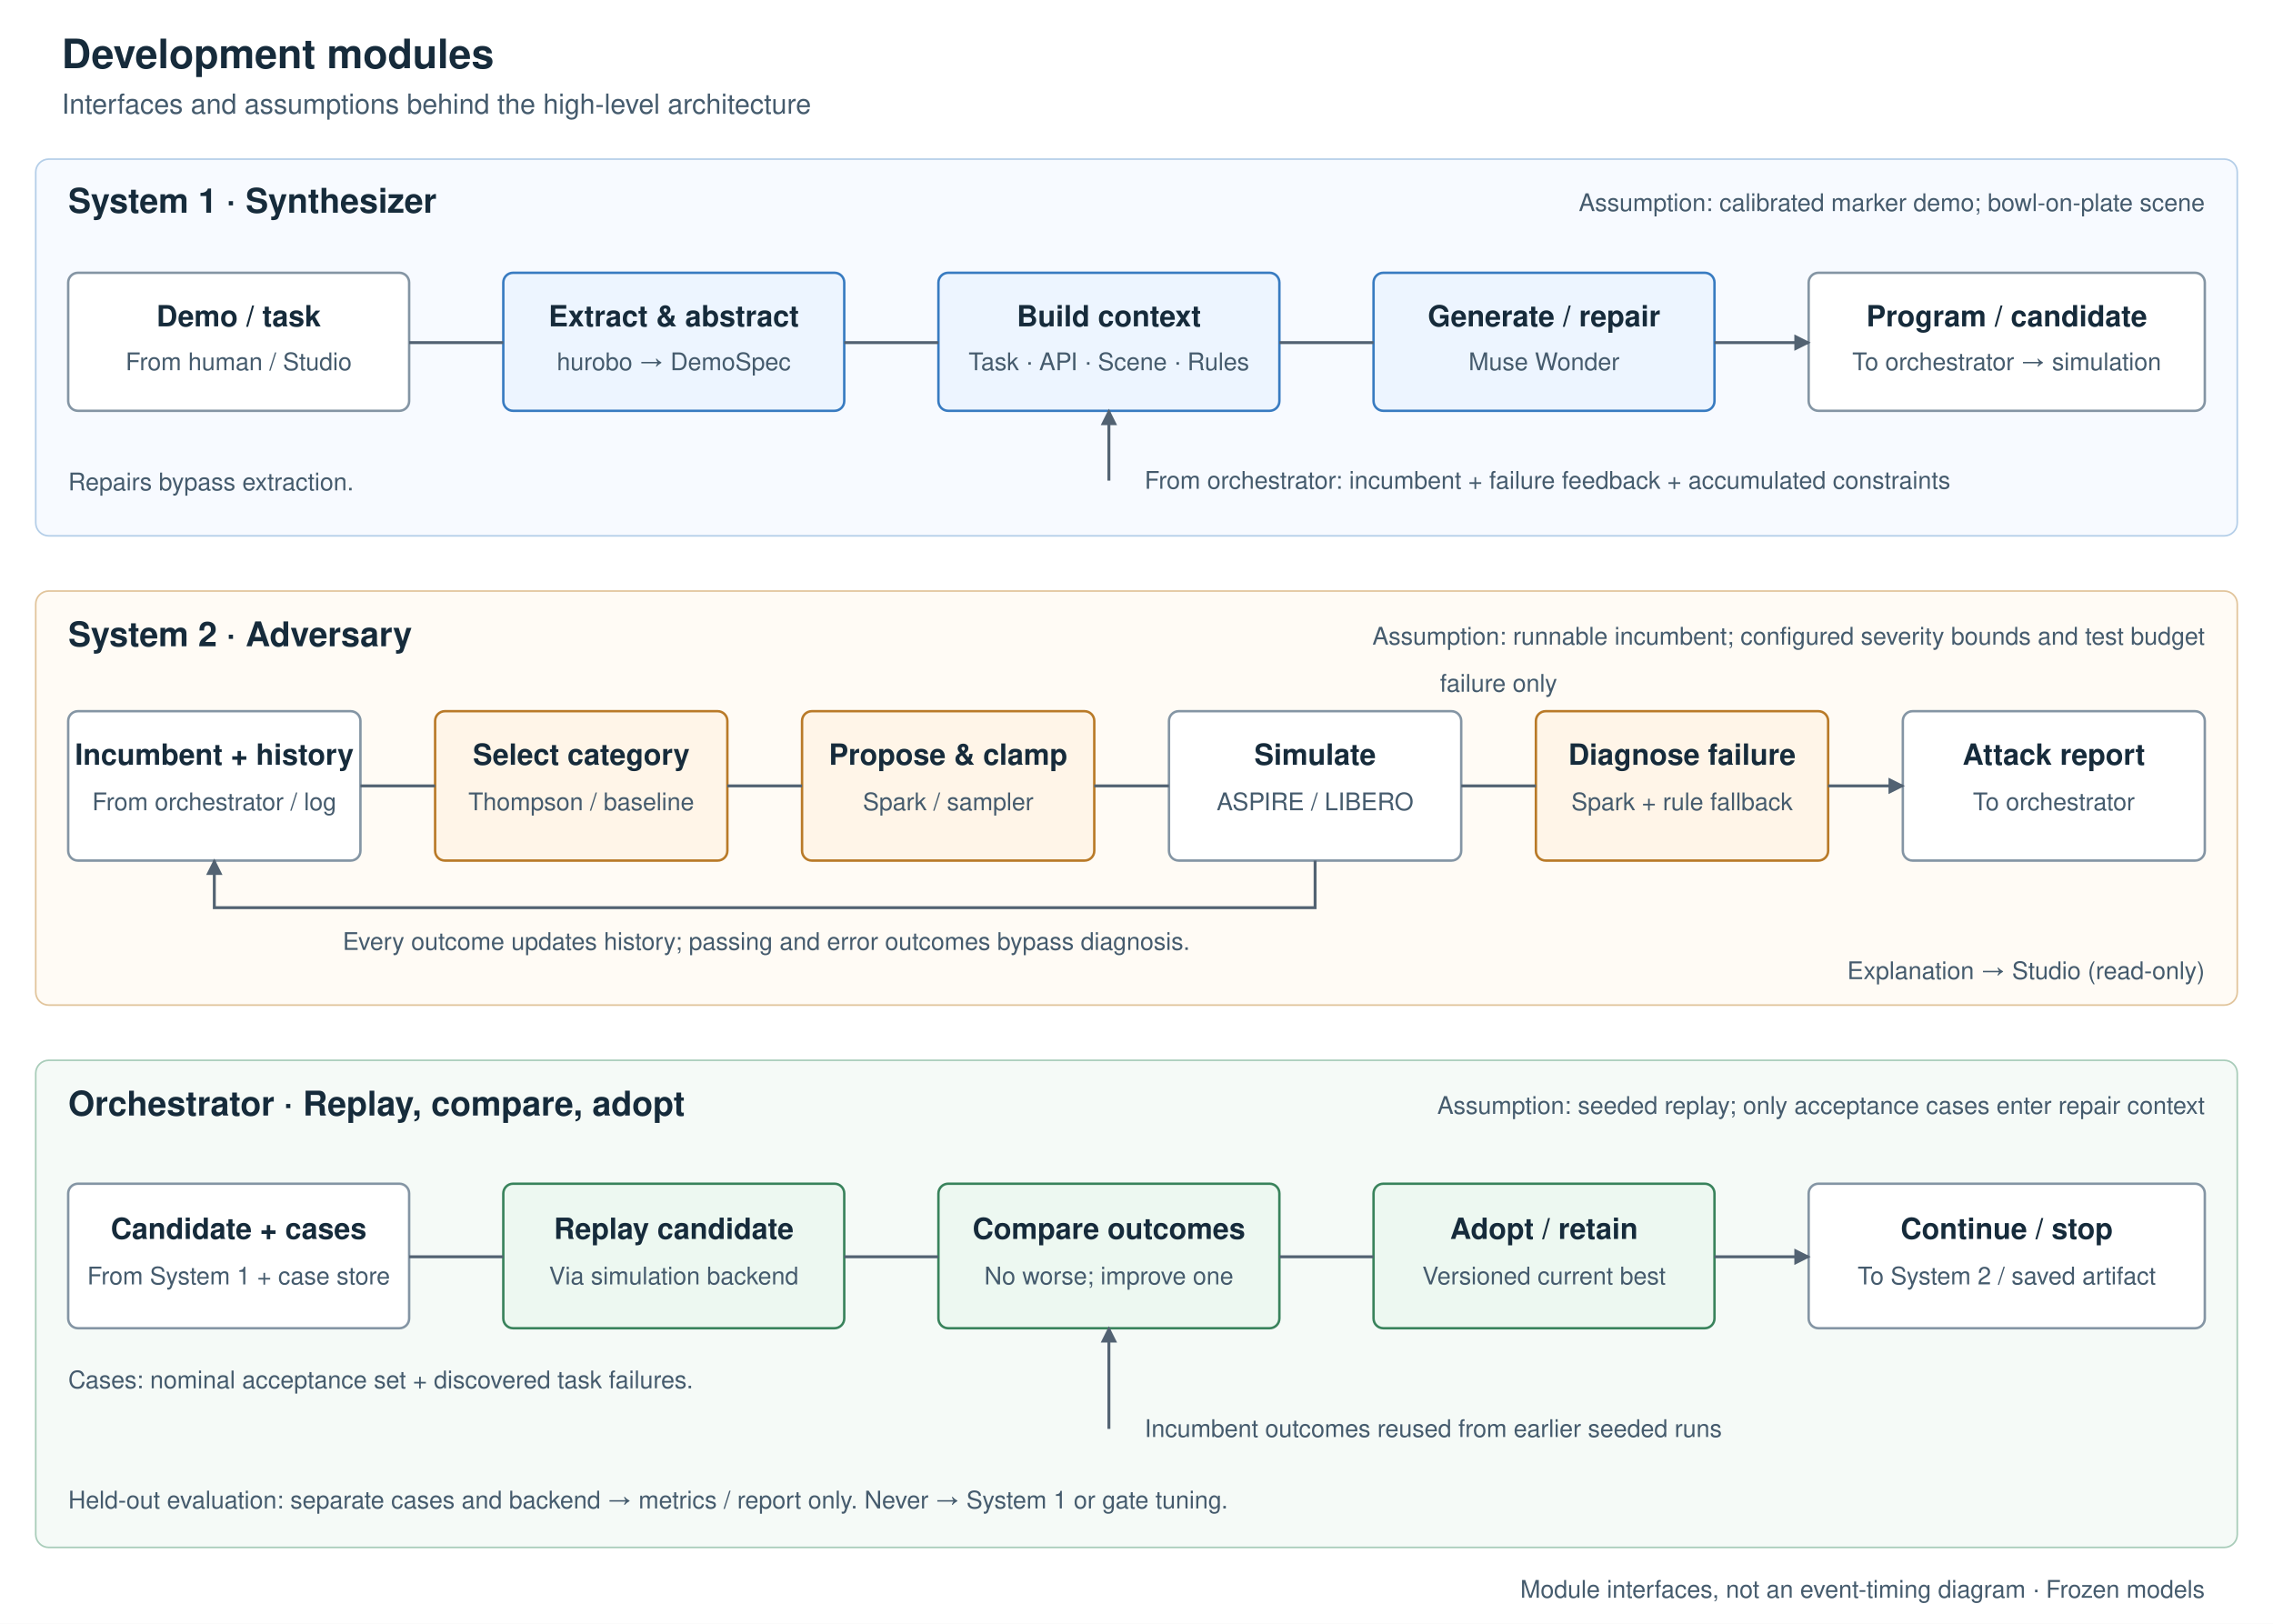
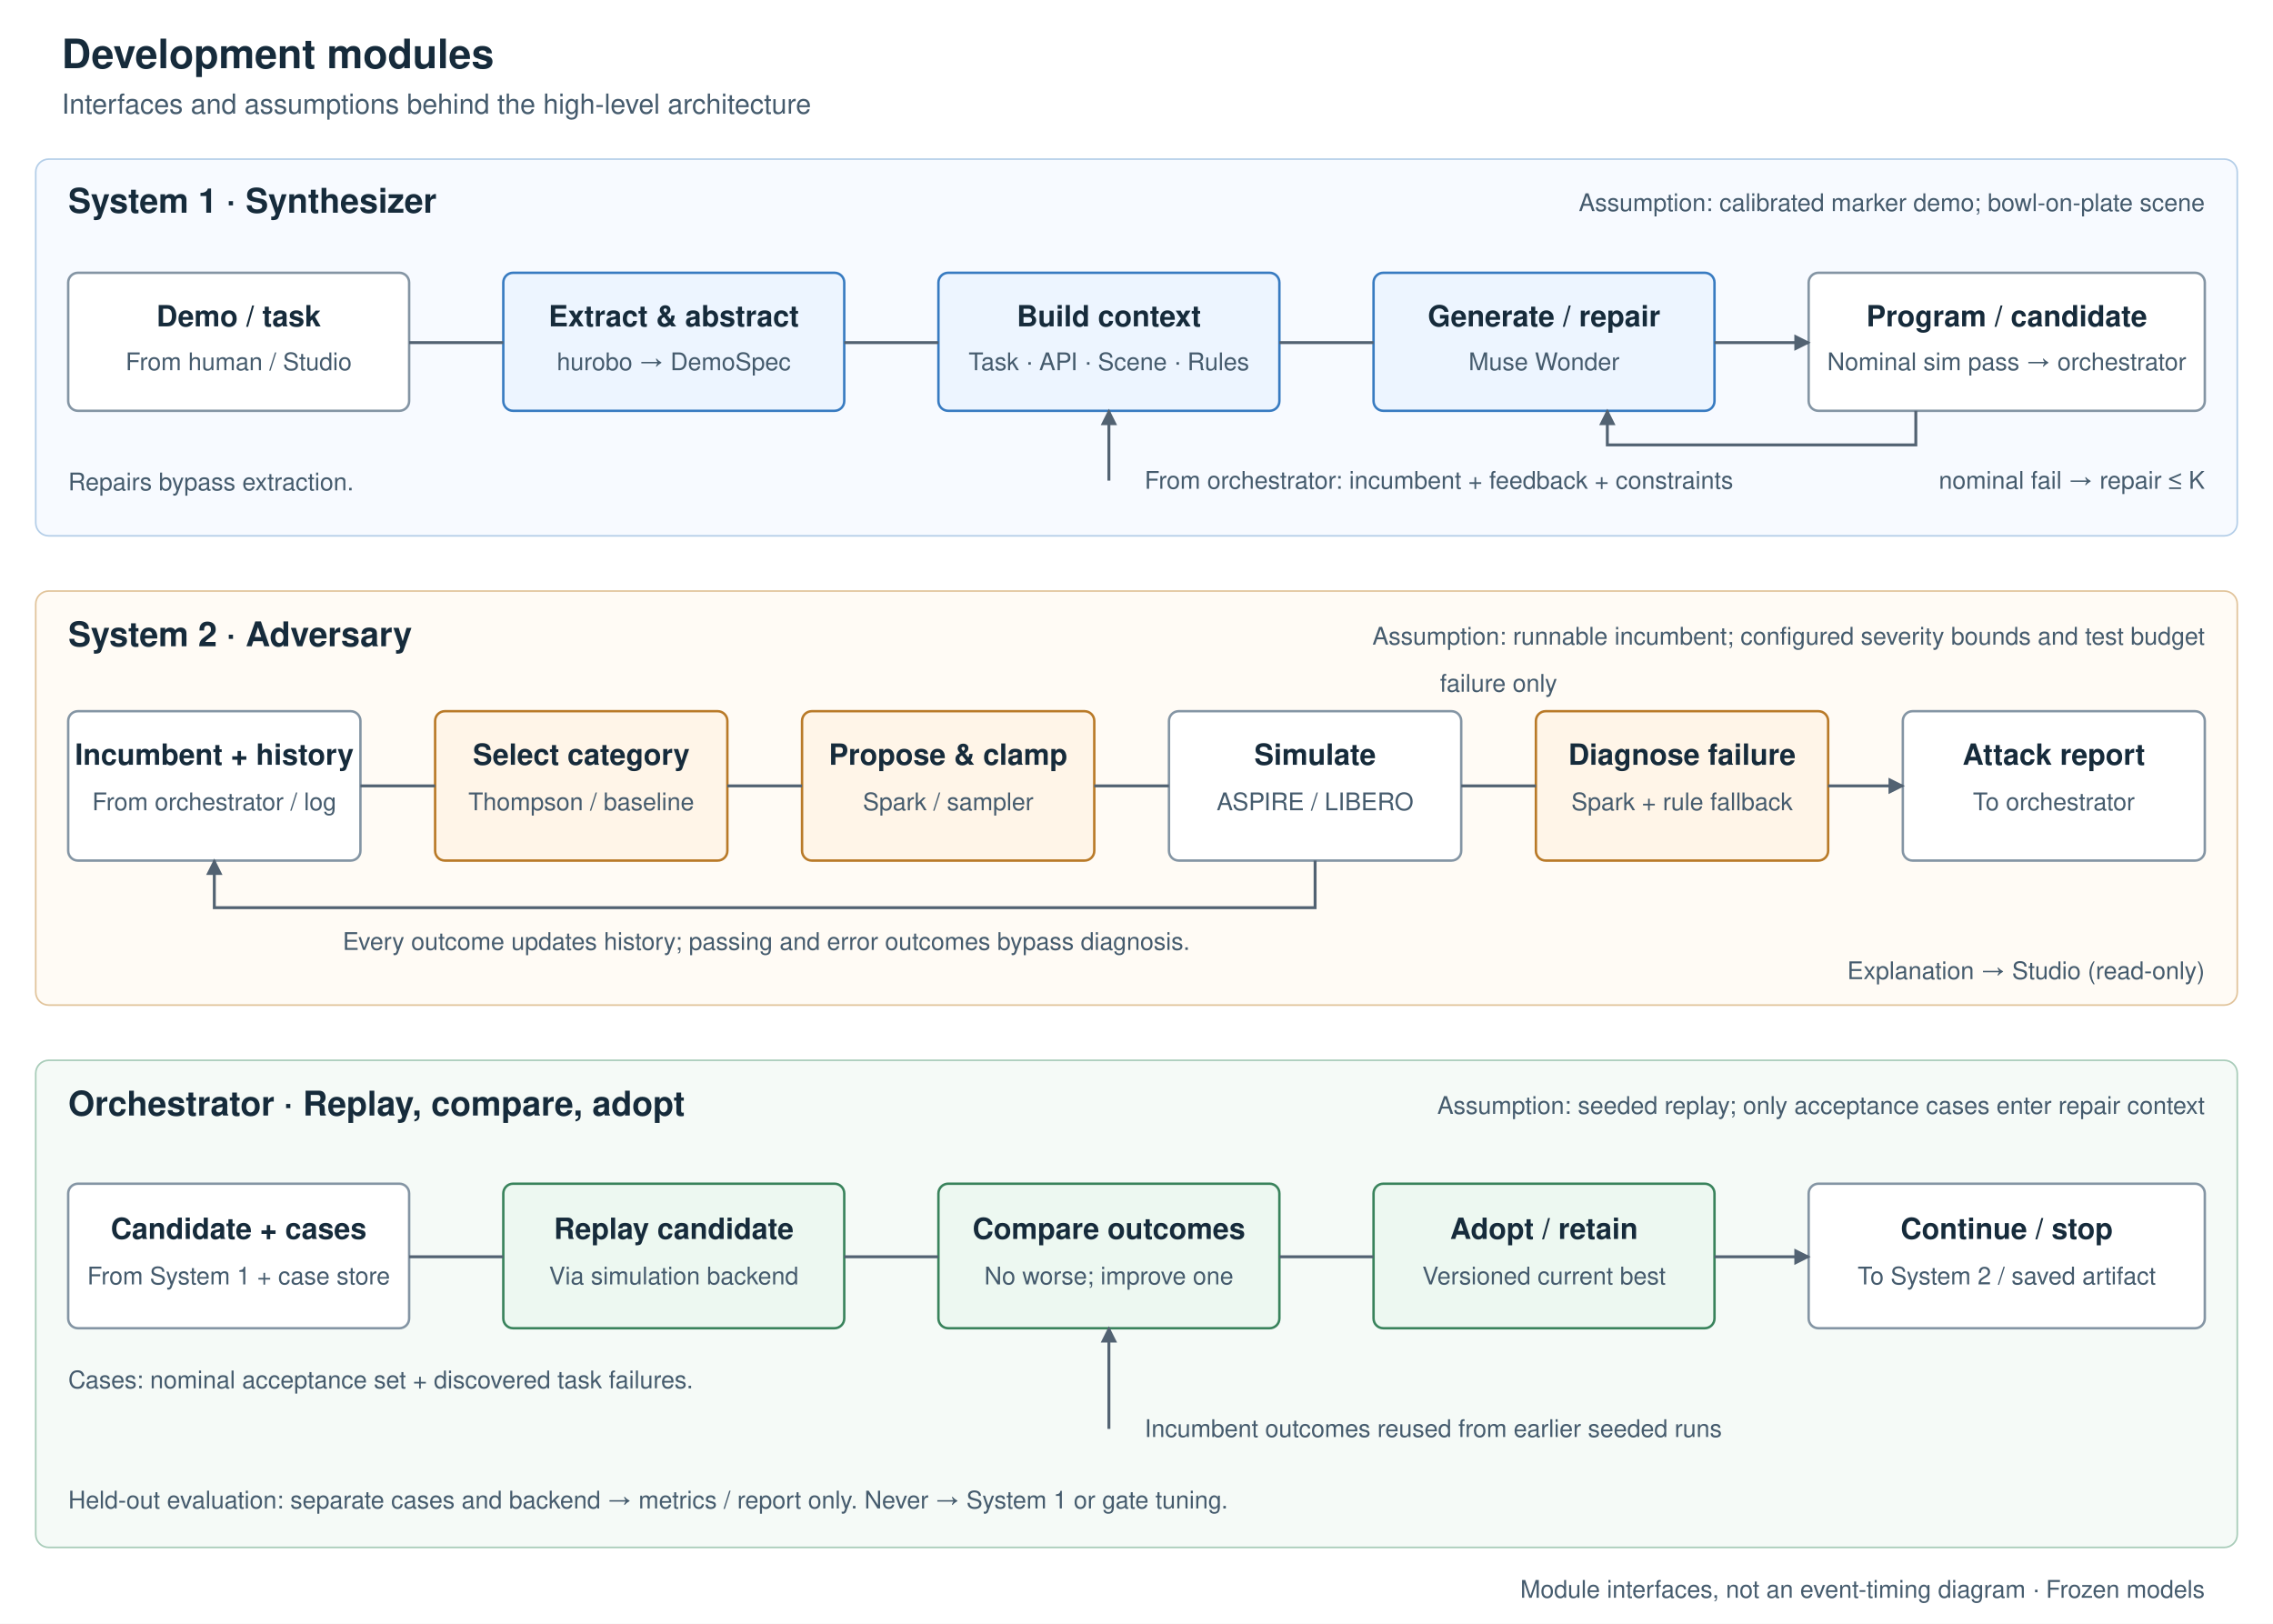
<svg xmlns="http://www.w3.org/2000/svg" width="1400" height="1000" viewBox="0 0 1400 1000" role="img" aria-labelledby="title description">
  <defs>
    <marker id="arrow" viewBox="0 0 10 10" refX="8" refY="5" markerWidth="7" markerHeight="7" orient="auto">
      <path d="M1 1L9 5L1 9Z" fill="#526272" />
    </marker>
  </defs>
  <style>
    text{font-family:Helvetica,Arial,sans-serif;letter-spacing:0;fill:#162b3b}
    .heading{font-size:25px;font-weight:700}.title{font-size:21px;font-weight:700}.node{font-size:18px;font-weight:700}.body{font-size:17px;fill:#455b6d}.small{font-size:15px;fill:#455b6d}
    .edge{fill:none;stroke:#526272;stroke-width:1.8;marker-end:url(#arrow)}
    .box{fill:#fff;stroke:#8495a4;stroke-width:1.5}.synth{fill:#edf5ff;stroke:#387bc1;stroke-width:1.5}.adv{fill:#fff5e8;stroke:#b97a28;stroke-width:1.5}.gate{fill:#edf8f1;stroke:#39835c;stroke-width:1.5}
  </style>
  <rect width="1400" height="1000" fill="#fff" />
  <text x="38" y="42" class="heading">Development modules</text>
  <text x="38" y="70" class="body">Interfaces and assumptions behind the high-level architecture</text>
  <rect x="22" y="98" width="1356" height="232" rx="8" fill="#f7faff" stroke="#b4cee8" />
  <text x="42" y="131" class="title">System 1 · Synthesizer</text>
  <text x="1358" y="130" text-anchor="end" class="small">Assumption: calibrated marker demo; bowl-on-plate scene</text>
  <rect x="42" y="168" width="210" height="85" rx="6" class="box" />
  <text x="147" y="201" text-anchor="middle" class="node">Demo / task</text>
  <text x="147" y="228" text-anchor="middle" class="small">From human / Studio</text>
  <rect x="310" y="168" width="210" height="85" rx="6" class="synth" />
  <text x="415" y="201" text-anchor="middle" class="node">Extract &amp; abstract</text>
  <text x="415" y="228" text-anchor="middle" class="small">hurobo → DemoSpec</text>
  <rect x="578" y="168" width="210" height="85" rx="6" class="synth" />
  <text x="683" y="201" text-anchor="middle" class="node">Build context</text>
  <text x="683" y="228" text-anchor="middle" class="small">Task · API · Scene · Rules</text>
  <rect x="846" y="168" width="210" height="85" rx="6" class="synth" />
  <text x="951" y="201" text-anchor="middle" class="node">Generate / repair</text>
  <text x="951" y="228" text-anchor="middle" class="small">Muse Wonder</text>
  <rect x="1114" y="168" width="244" height="85" rx="6" class="box" />
  <text x="1236" y="201" text-anchor="middle" class="node">Program / candidate</text>
-   <text x="1236" y="228" text-anchor="middle" class="small">To orchestrator → simulation</text>
+   <text x="1236" y="228" text-anchor="middle" class="small">Nominal sim pass → orchestrator</text>
  <path d="M252 211H310M520 211H578M788 211H846M1056 211H1114" class="edge" />
  <path d="M683 296V253" class="edge" />
  <text x="42" y="302" class="small">Repairs bypass extraction.</text>
-   <text x="705" y="301" class="small">From orchestrator: incumbent + failure feedback + accumulated constraints</text>
+   <text x="705" y="301" class="small">From orchestrator: incumbent + feedback + constraints</text>
+   <g>
+     <path d="M1180 253V274H990V253" class="edge" />
+     <text x="1358" y="301" text-anchor="end" class="small">nominal fail → repair ≤ K</text>
+   </g>
  <rect x="22" y="364" width="1356" height="255" rx="8" fill="#fffbf5" stroke="#e1c49b" />
  <text x="42" y="398" class="title">System 2 · Adversary</text>
  <text x="1358" y="397" text-anchor="end" class="small">Assumption: runnable incumbent; configured severity bounds and test budget</text>
  <rect x="42" y="438" width="180" height="92" rx="6" class="box" />
  <text x="132" y="471" text-anchor="middle" class="node">Incumbent + history</text>
  <text x="132" y="499" text-anchor="middle" class="small">From orchestrator / log</text>
  <rect x="268" y="438" width="180" height="92" rx="6" class="adv" />
  <text x="358" y="471" text-anchor="middle" class="node">Select category</text>
  <text x="358" y="499" text-anchor="middle" class="small">Thompson / baseline</text>
  <rect x="494" y="438" width="180" height="92" rx="6" class="adv" />
  <text x="584" y="471" text-anchor="middle" class="node">Propose &amp; clamp</text>
  <text x="584" y="499" text-anchor="middle" class="small">Spark / sampler</text>
  <rect x="720" y="438" width="180" height="92" rx="6" class="box" />
  <text x="810" y="471" text-anchor="middle" class="node">Simulate</text>
  <text x="810" y="499" text-anchor="middle" class="small">ASPIRE / LIBERO</text>
  <rect x="946" y="438" width="180" height="92" rx="6" class="adv" />
  <text x="1036" y="471" text-anchor="middle" class="node">Diagnose failure</text>
  <text x="1036" y="499" text-anchor="middle" class="small">Spark + rule fallback</text>
  <rect x="1172" y="438" width="186" height="92" rx="6" class="box" />
  <text x="1265" y="471" text-anchor="middle" class="node">Attack report</text>
  <text x="1265" y="499" text-anchor="middle" class="small">To orchestrator</text>
  <path d="M222 484H268M448 484H494M674 484H720M900 484H946M1126 484H1172" class="edge" />
  <text x="923" y="426" text-anchor="middle" class="small">failure only</text>
  <path d="M810 530V559H132V530" class="edge" />
  <text x="472" y="585" text-anchor="middle" class="small">Every outcome updates history; passing and error outcomes bypass diagnosis.</text>
  <text x="1358" y="603" text-anchor="end" class="small">Explanation → Studio (read-only)</text>
  <rect x="22" y="653" width="1356" height="300" rx="8" fill="#f5faf7" stroke="#a8ccb9" />
  <text x="42" y="687" class="title">Orchestrator · Replay, compare, adopt</text>
  <text x="1358" y="686" text-anchor="end" class="small">Assumption: seeded replay; only acceptance cases enter repair context</text>
  <rect x="42" y="729" width="210" height="89" rx="6" class="box" />
  <text x="147" y="763" text-anchor="middle" class="node">Candidate + cases</text>
  <text x="147" y="791" text-anchor="middle" class="small">From System 1 + case store</text>
  <rect x="310" y="729" width="210" height="89" rx="6" class="gate" />
  <text x="415" y="763" text-anchor="middle" class="node">Replay candidate</text>
  <text x="415" y="791" text-anchor="middle" class="small">Via simulation backend</text>
  <rect x="578" y="729" width="210" height="89" rx="6" class="gate" />
  <text x="683" y="763" text-anchor="middle" class="node">Compare outcomes</text>
  <text x="683" y="791" text-anchor="middle" class="small">No worse; improve one</text>
  <rect x="846" y="729" width="210" height="89" rx="6" class="gate" />
  <text x="951" y="763" text-anchor="middle" class="node">Adopt / retain</text>
  <text x="951" y="791" text-anchor="middle" class="small">Versioned current best</text>
  <rect x="1114" y="729" width="244" height="89" rx="6" class="box" />
  <text x="1236" y="763" text-anchor="middle" class="node">Continue / stop</text>
  <text x="1236" y="791" text-anchor="middle" class="small">To System 2 / saved artifact</text>
  <path d="M252 774H310M520 774H578M788 774H846M1056 774H1114" class="edge" />
  <path d="M683 880V818" class="edge" />
  <text x="42" y="855" class="small">Cases: nominal acceptance set + discovered task failures.</text>
  <text x="705" y="885" class="small">Incumbent outcomes reused from earlier seeded runs</text>
  <text x="42" y="929" class="small">Held-out evaluation: separate cases and backend → metrics / report only. Never → System 1 or gate tuning.</text>
  <text x="1358" y="984" text-anchor="end" class="small">Module interfaces, not an event-timing diagram · Frozen models</text>
</svg>
